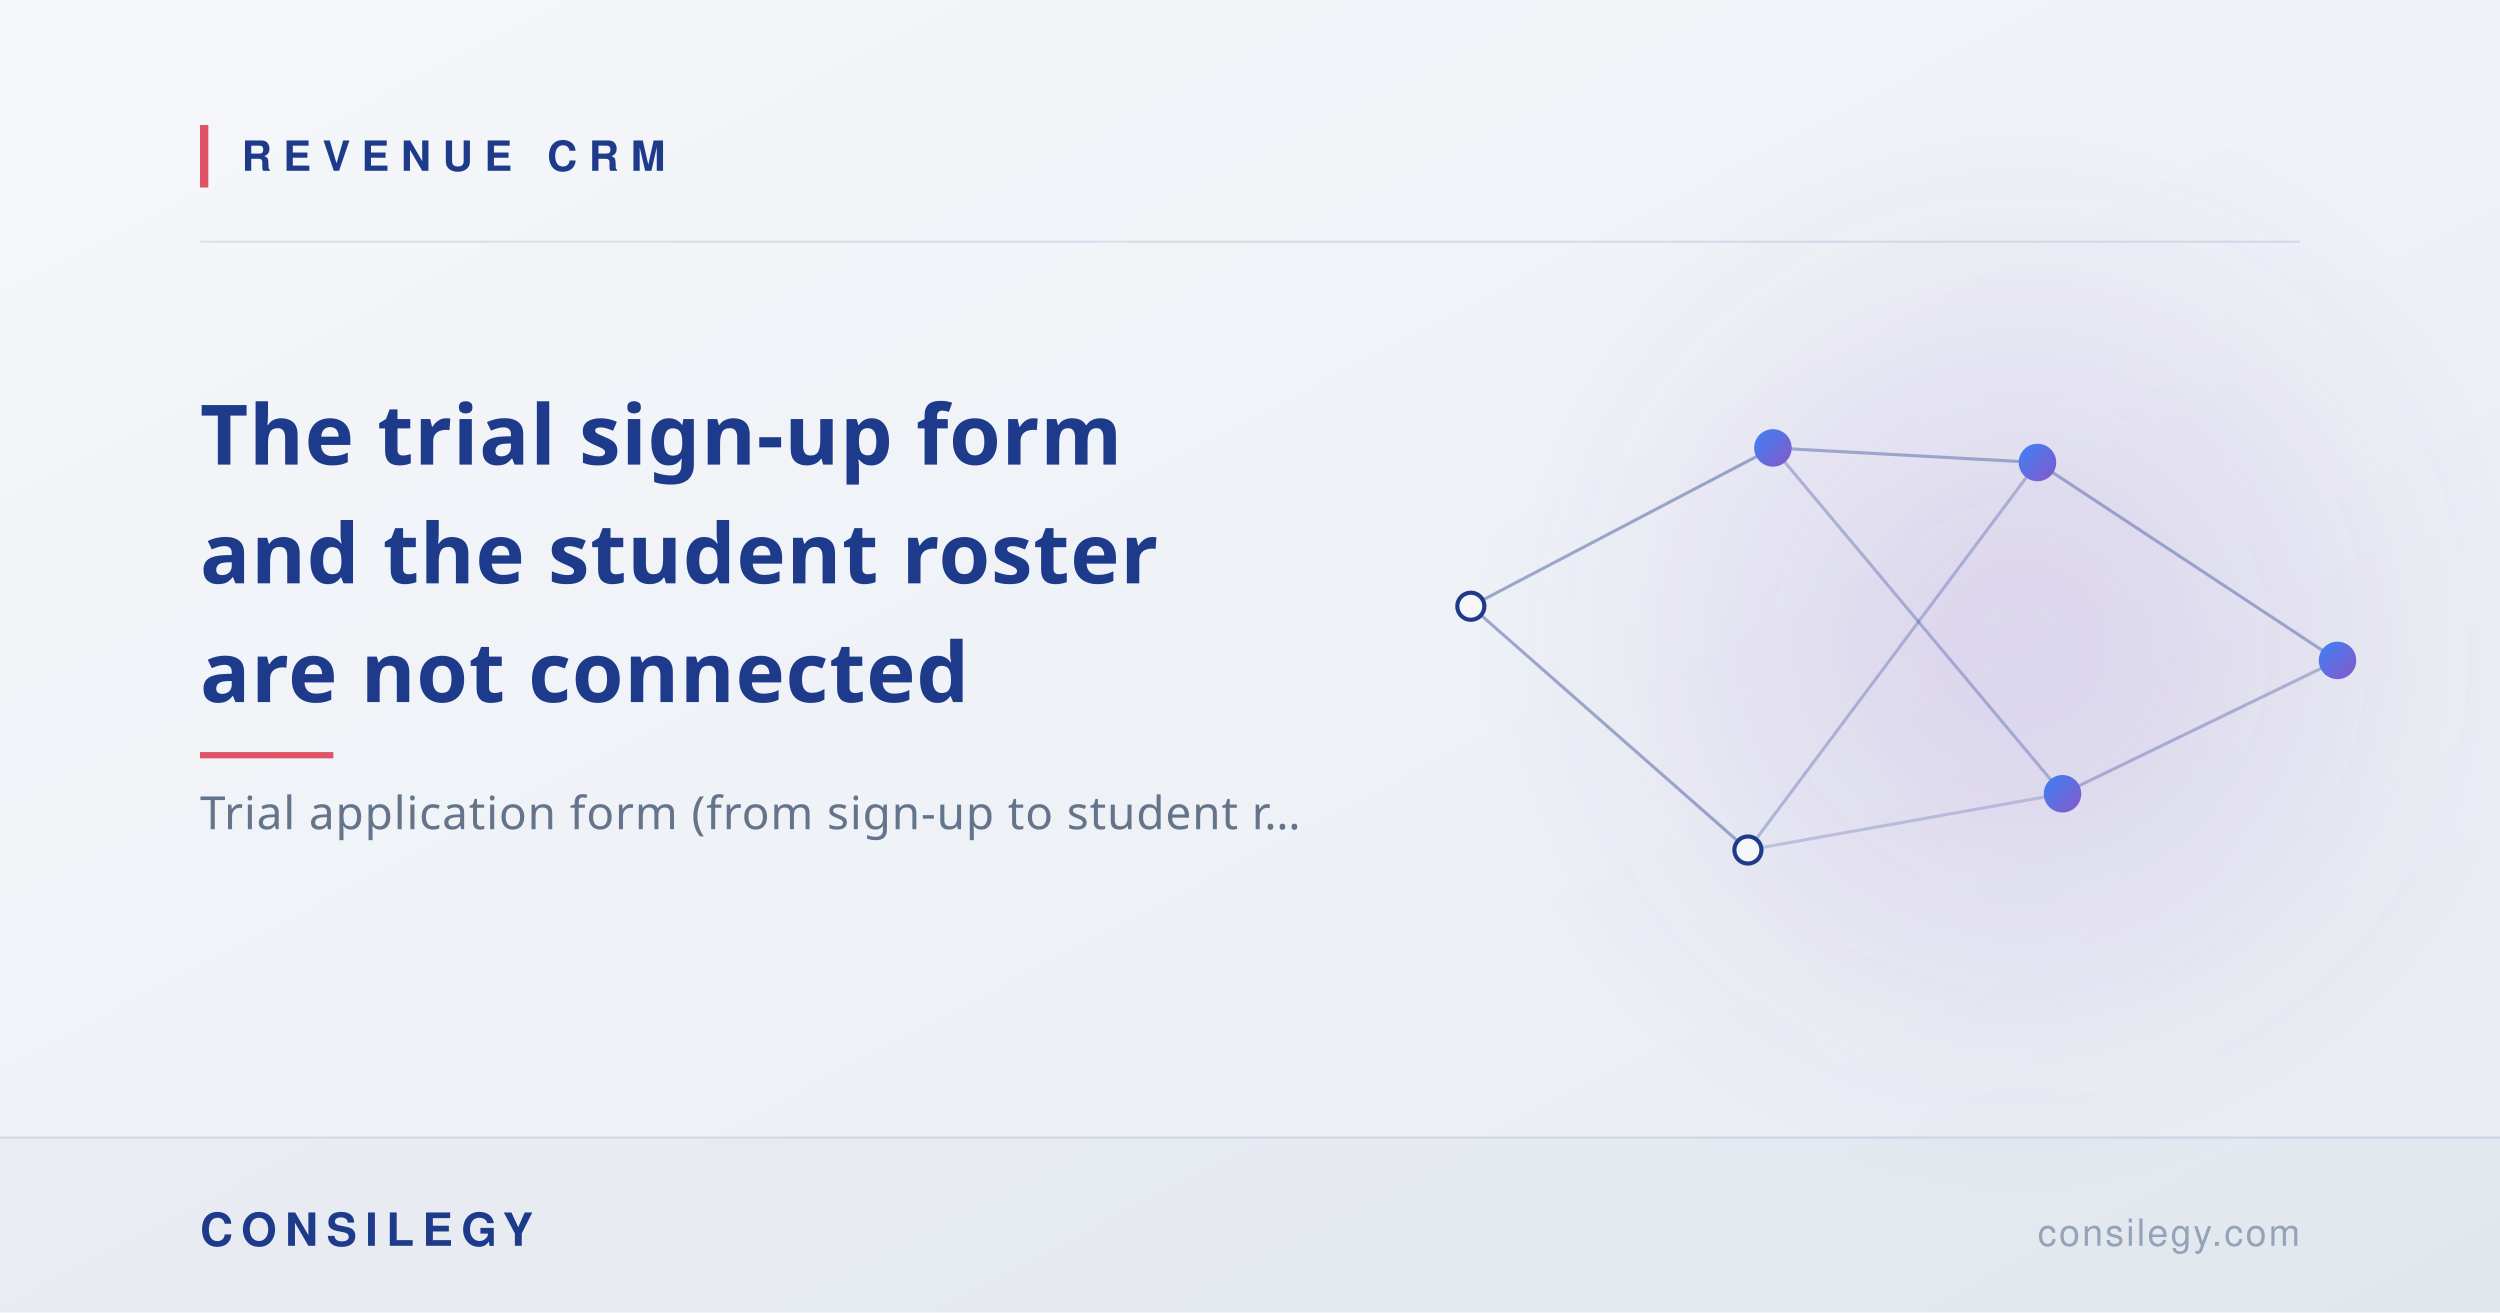
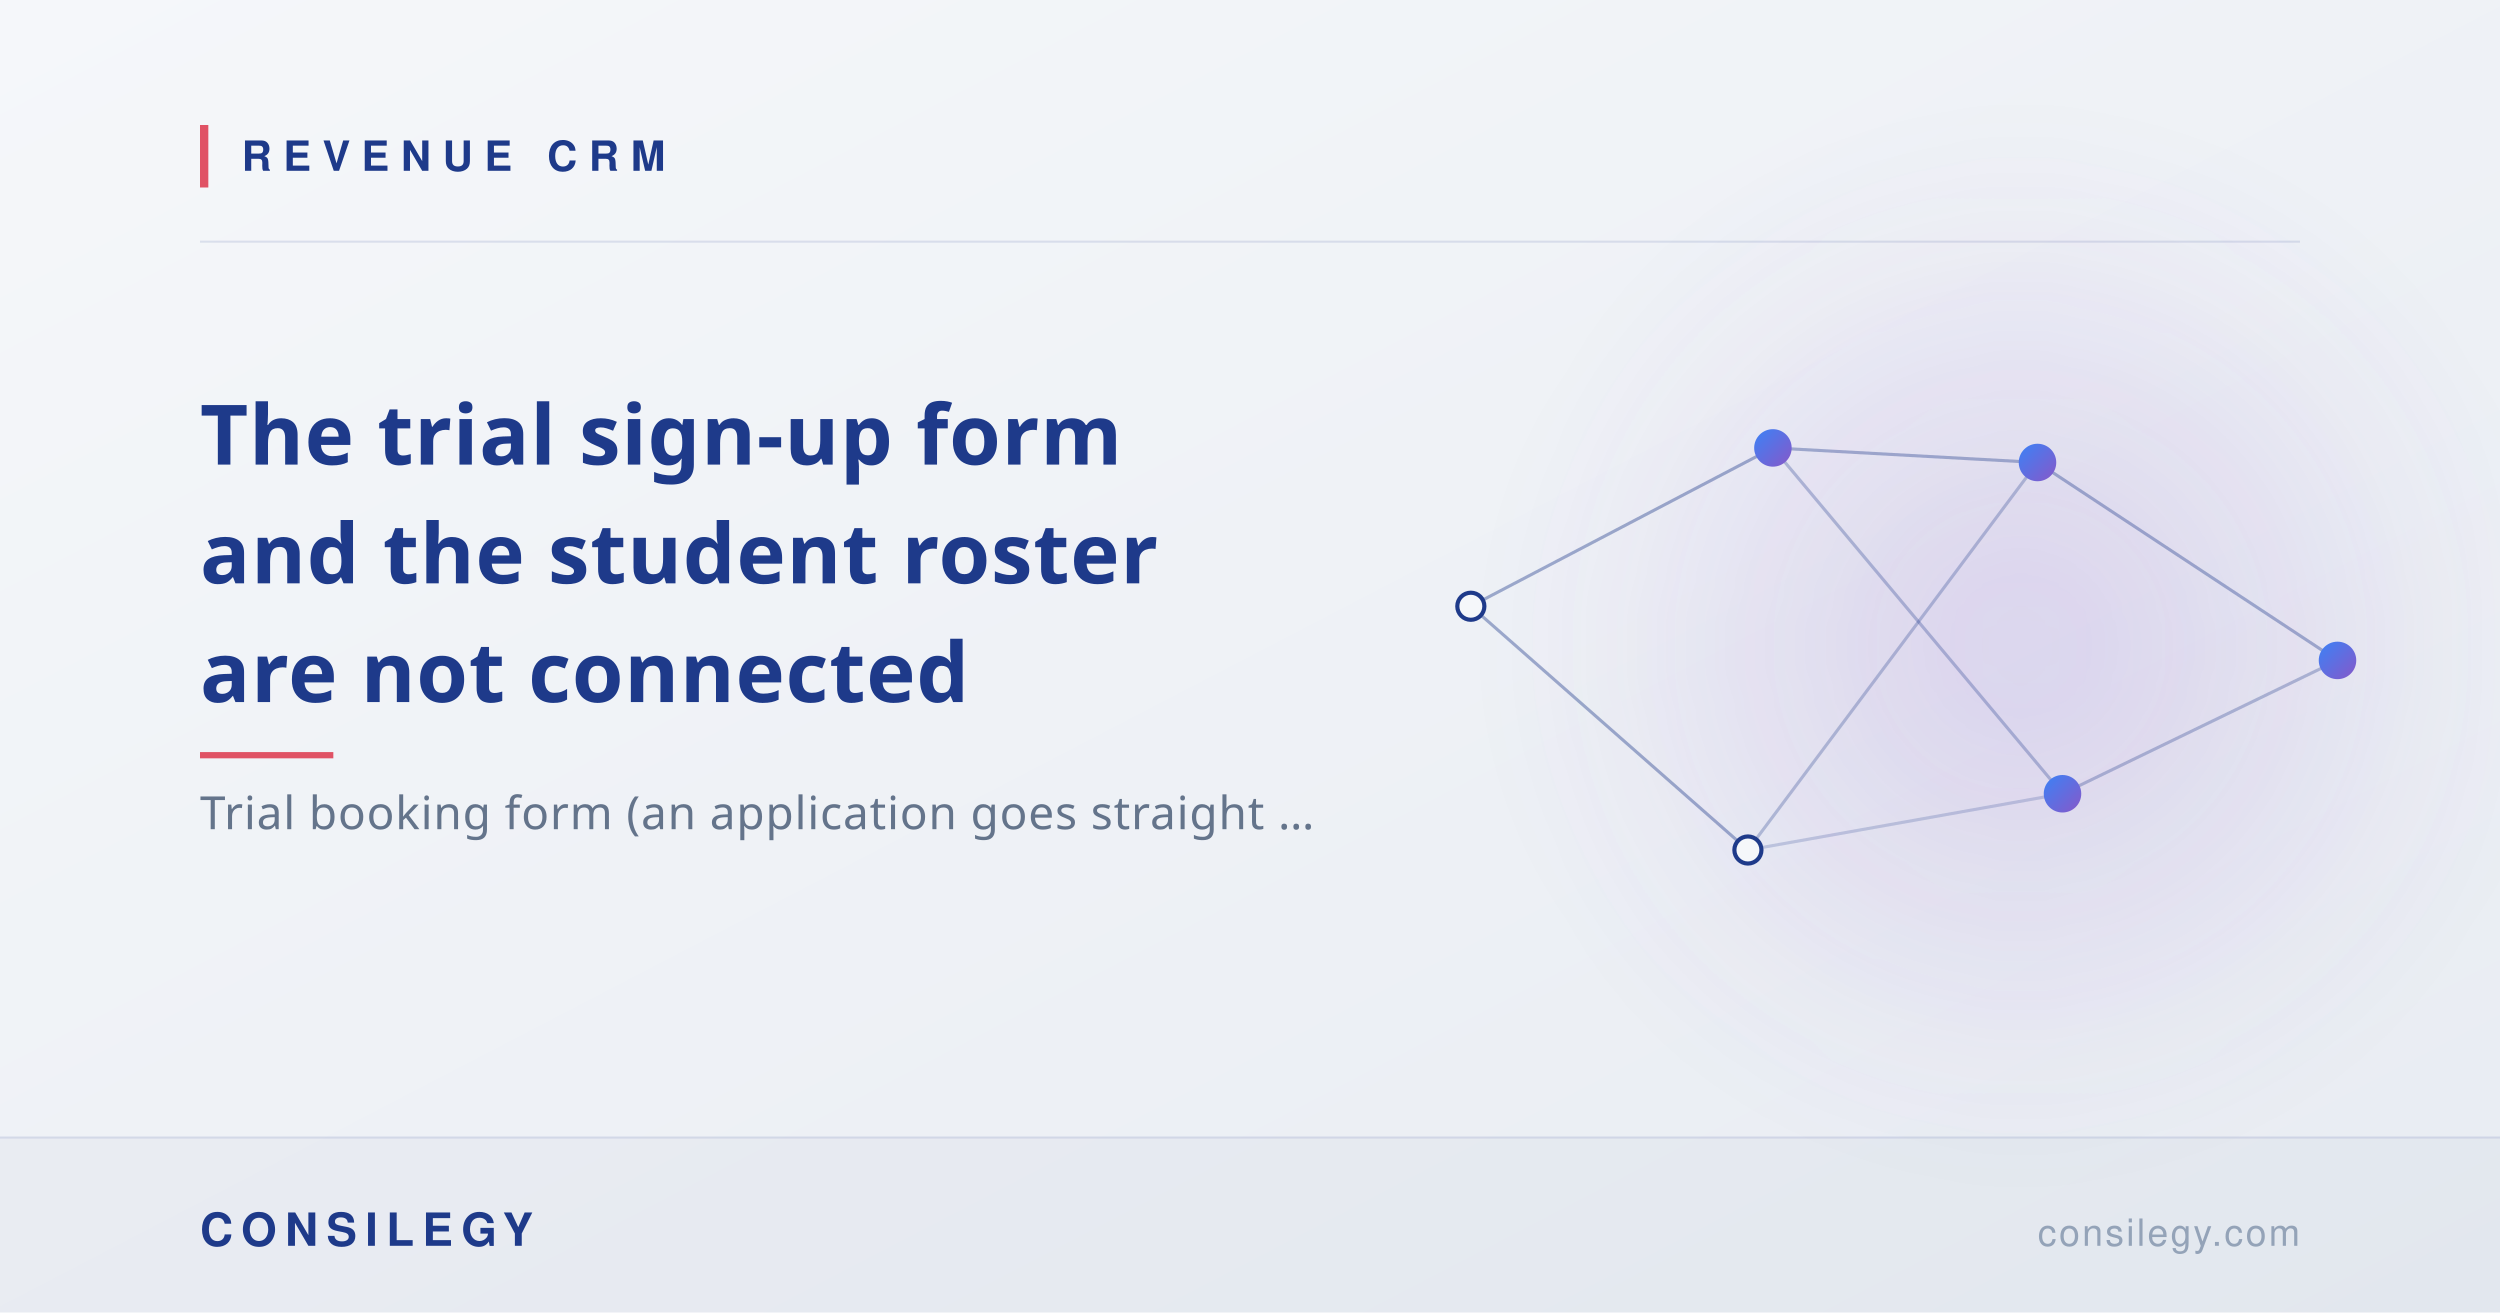
<svg xmlns="http://www.w3.org/2000/svg" viewBox="0 0 1200 630" width="1200" height="630">
  <defs>
    <linearGradient id="bg" x1="0%" y1="0%" x2="100%" y2="100%">
      <stop offset="0%" stop-color="#F5F7FA" />
      <stop offset="100%" stop-color="#E8ECF2" />
    </linearGradient>
    <linearGradient id="bi" x1="0%" y1="0%" x2="100%" y2="100%">
      <stop offset="0%" stop-color="#3B82F6" />
      <stop offset="100%" stop-color="#8758C9" />
    </linearGradient>
    <radialGradient id="glow" cx="50%" cy="50%" r="50%">
      <stop offset="0%" stop-color="#8758C9" stop-opacity="0.20" />
      <stop offset="100%" stop-color="#8758C9" stop-opacity="0" />
    </radialGradient>
    <filter id="soft" x="-60%" y="-60%" width="220%" height="220%">
      <feGaussianBlur stdDeviation="26" />
    </filter>
  </defs>
  <rect width="1200" height="630" fill="url(#bg)" />
  <circle cx="970" cy="310" r="240" fill="url(#glow)" filter="url(#soft)" />
  <line x1="706" y1="291" x2="851" y2="215" stroke="#1E3A8A" stroke-opacity="0.40" stroke-width="1.5" />
  <line x1="706" y1="291" x2="839" y2="408" stroke="#1E3A8A" stroke-opacity="0.40" stroke-width="1.5" />
  <line x1="851" y1="215" x2="978" y2="222" stroke="#1E3A8A" stroke-opacity="0.36" stroke-width="1.5" />
  <line x1="851" y1="215" x2="990" y2="381" stroke="#1E3A8A" stroke-opacity="0.29" stroke-width="1.5" />
  <line x1="839" y1="408" x2="978" y2="222" stroke="#1E3A8A" stroke-opacity="0.28" stroke-width="1.5" />
  <line x1="839" y1="408" x2="990" y2="381" stroke="#1E3A8A" stroke-opacity="0.21" stroke-width="1.5" />
  <line x1="978" y1="222" x2="1122" y2="317" stroke="#1E3A8A" stroke-opacity="0.37" stroke-width="1.5" />
  <line x1="990" y1="381" x2="1122" y2="317" stroke="#1E3A8A" stroke-opacity="0.30" stroke-width="1.5" />
  <circle cx="706" cy="291" r="6.5" fill="#F5F7FA" stroke="#1E3A8A" stroke-width="2" />
  <circle cx="851" cy="215" r="9" fill="url(#bi)" />
  <circle cx="839" cy="408" r="6.5" fill="#F5F7FA" stroke="#1E3A8A" stroke-width="2" />
  <circle cx="978" cy="222" r="9" fill="url(#bi)" />
  <circle cx="990" cy="381" r="9" fill="url(#bi)" />
  <circle cx="1122" cy="317" r="9" fill="url(#bi)" />
  <rect x="96" y="60" width="4" height="30" fill="#E05265" />
  <text x="116" y="82" font-family="'Helvetica Neue',Helvetica,Arial,sans-serif" font-size="20" font-weight="600" fill="#1E3A8A" letter-spacing="0.28em">REVENUE CRM</text>
  <line x1="96" y1="116" x2="1104" y2="116" stroke="#1E3A8A" stroke-opacity="0.12" stroke-width="1" />
  <text x="96" y="223" font-family="'Hiragino Sans','Hiragino Kaku Gothic ProN',system-ui,sans-serif" font-size="40" font-weight="600" fill="#1E3A8A" letter-spacing="0.01em">The trial sign-up form</text>
  <text x="96" y="280" font-family="'Hiragino Sans','Hiragino Kaku Gothic ProN',system-ui,sans-serif" font-size="40" font-weight="600" fill="#1E3A8A" letter-spacing="0.01em">and the student roster</text>
  <text x="96" y="337" font-family="'Hiragino Sans','Hiragino Kaku Gothic ProN',system-ui,sans-serif" font-size="40" font-weight="600" fill="#1E3A8A" letter-spacing="0.01em">are not connected</text>
  <rect x="96" y="361" width="64" height="3" fill="#E05265" />
-   <text x="96" y="398" font-family="'Hiragino Sans','Hiragino Kaku Gothic ProN',system-ui,sans-serif" font-size="22" font-weight="400" fill="#64748B" letter-spacing="0.02em">Trial application form (from sign-up to student r…</text>
+   <text x="96" y="398" font-family="'Hiragino Sans','Hiragino Kaku Gothic ProN',system-ui,sans-serif" font-size="22" font-weight="400" fill="#64748B" letter-spacing="0.02em">Trial booking form (an application goes straight …</text>
  <rect x="0" y="546" width="1200" height="84" fill="#1E3A8A" fill-opacity="0.035" />
  <line x1="0" y1="546" x2="1200" y2="546" stroke="#1E3A8A" stroke-opacity="0.12" stroke-width="1" />
  <text x="96" y="598" font-family="'Helvetica Neue',Helvetica,Arial,sans-serif" font-size="22" font-weight="600" fill="#1E3A8A" letter-spacing="0.18em">CONSILEGY</text>
  <text x="1104" y="598" text-anchor="end" font-family="'Helvetica Neue',Helvetica,Arial,sans-serif" font-size="18" font-weight="400" fill="#94A3B8" letter-spacing="0.06em">consilegy.com</text>
</svg>
